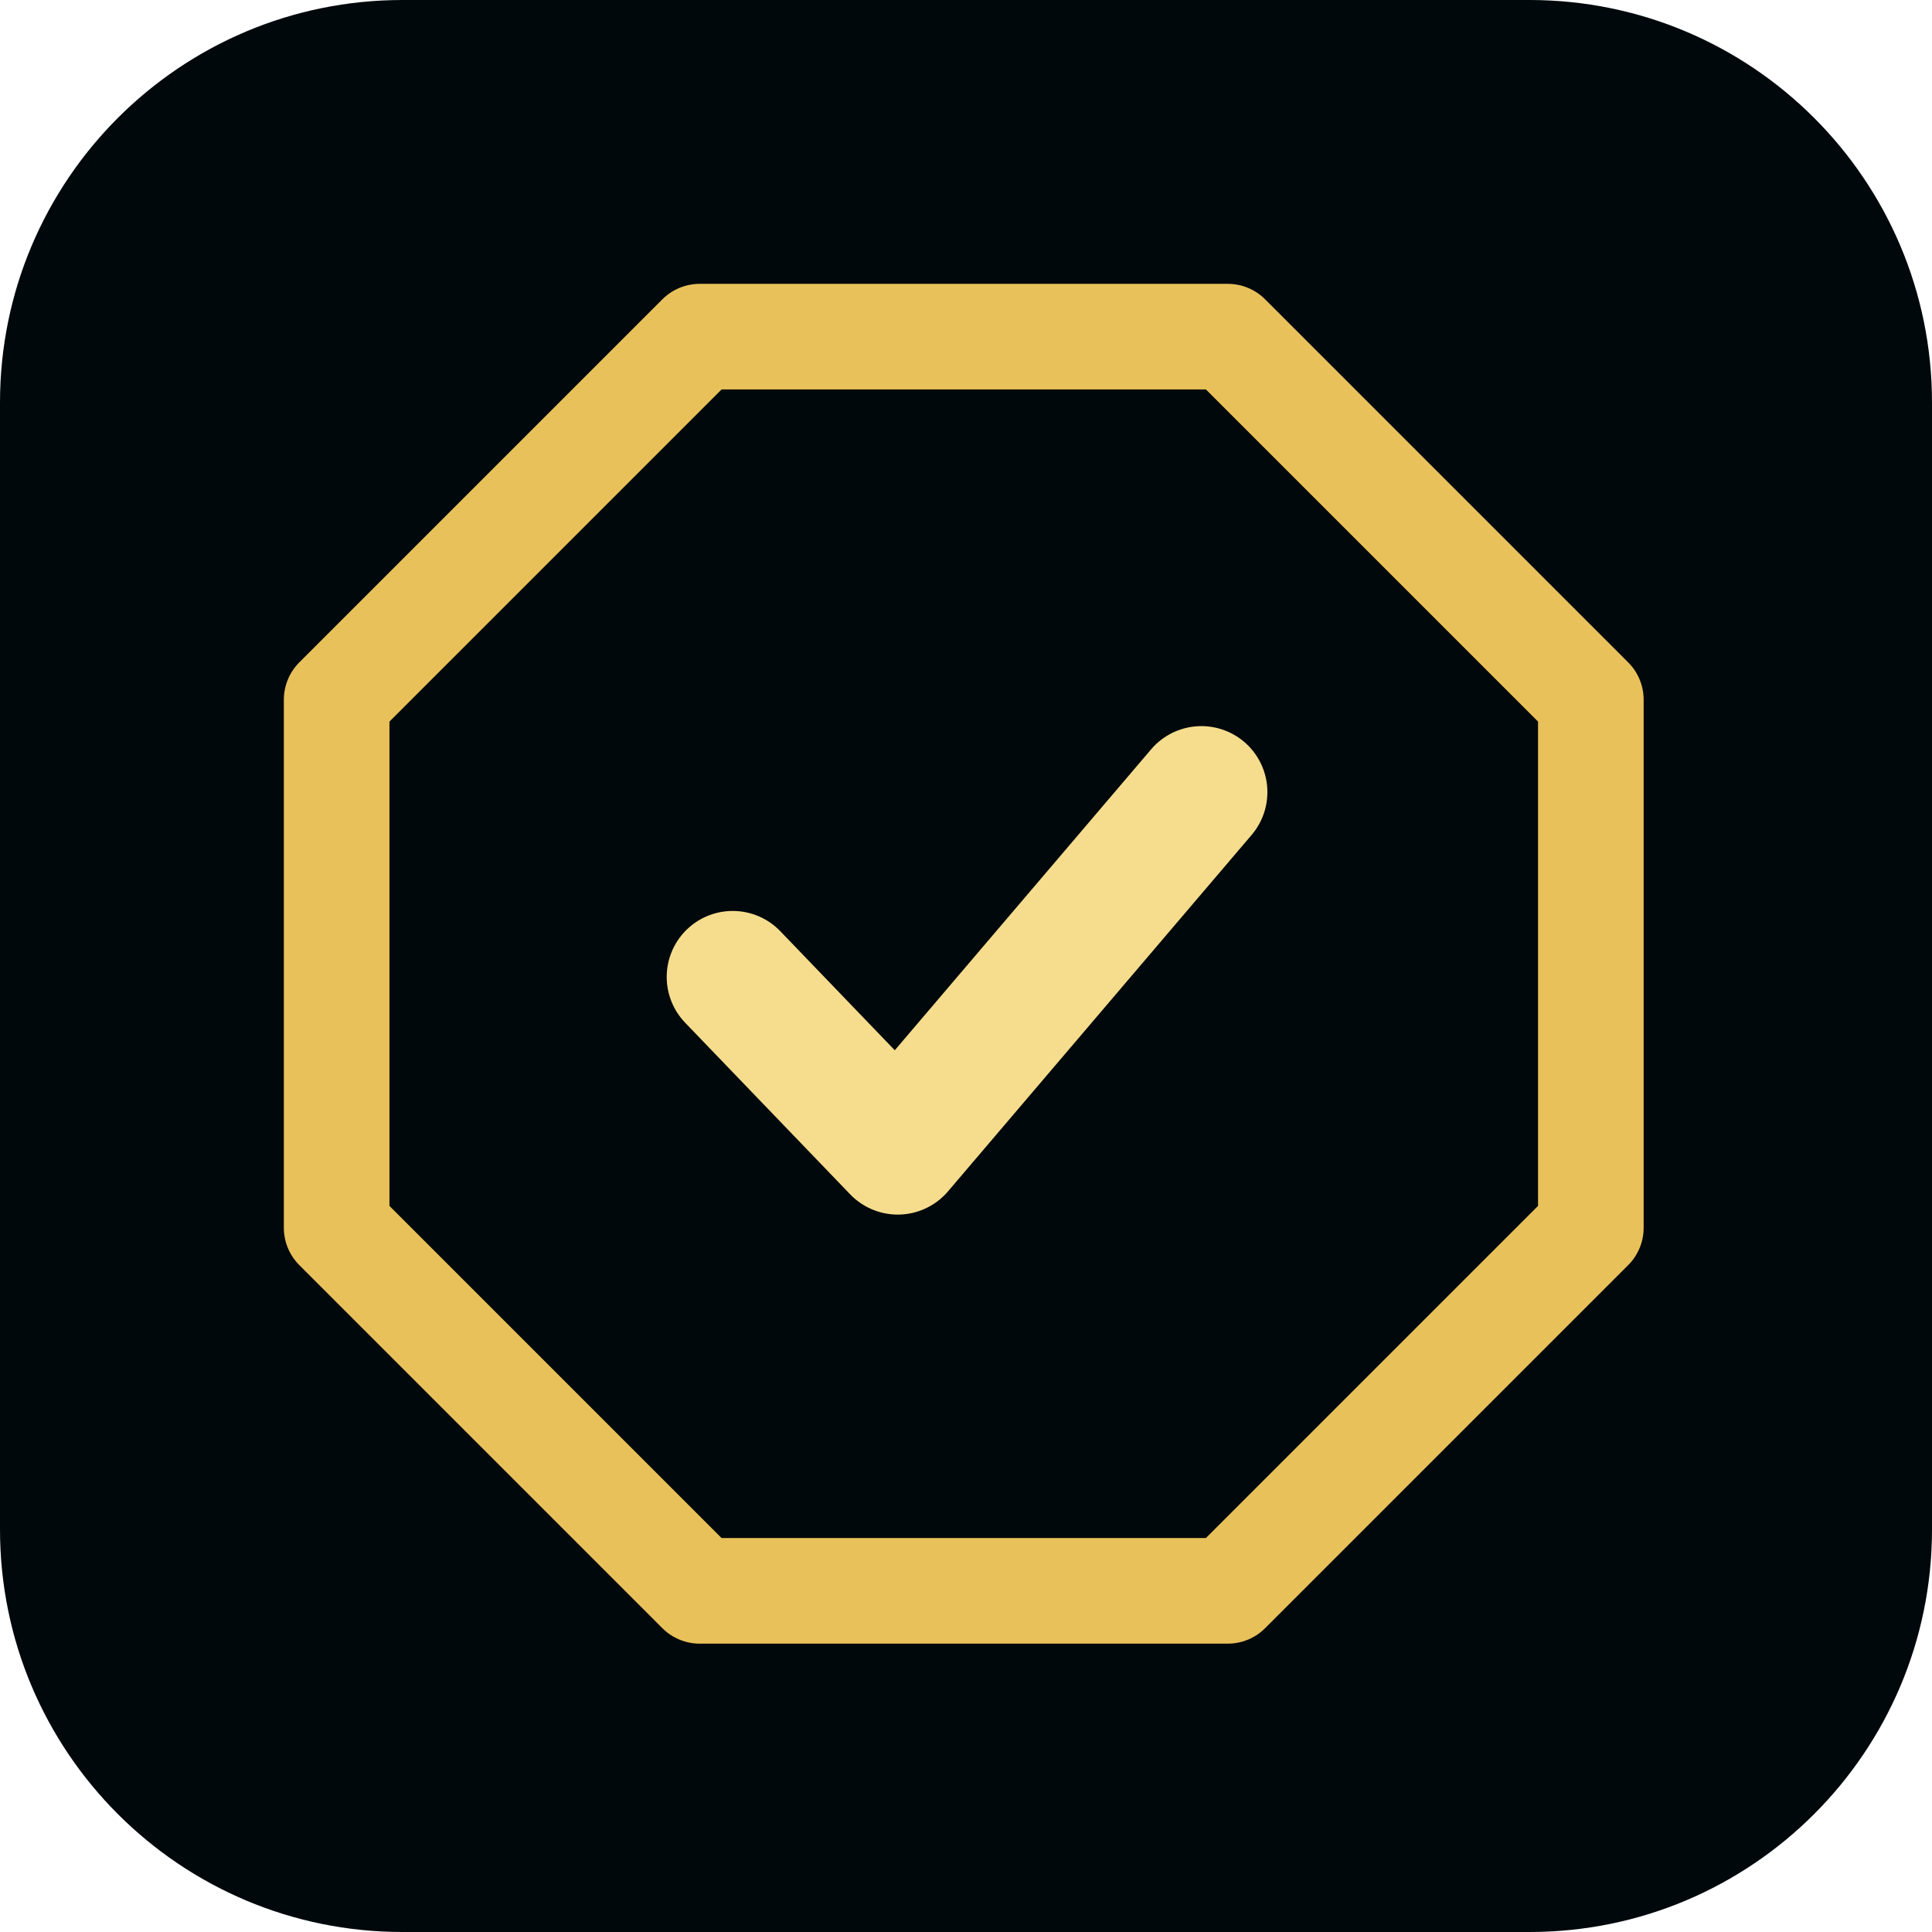
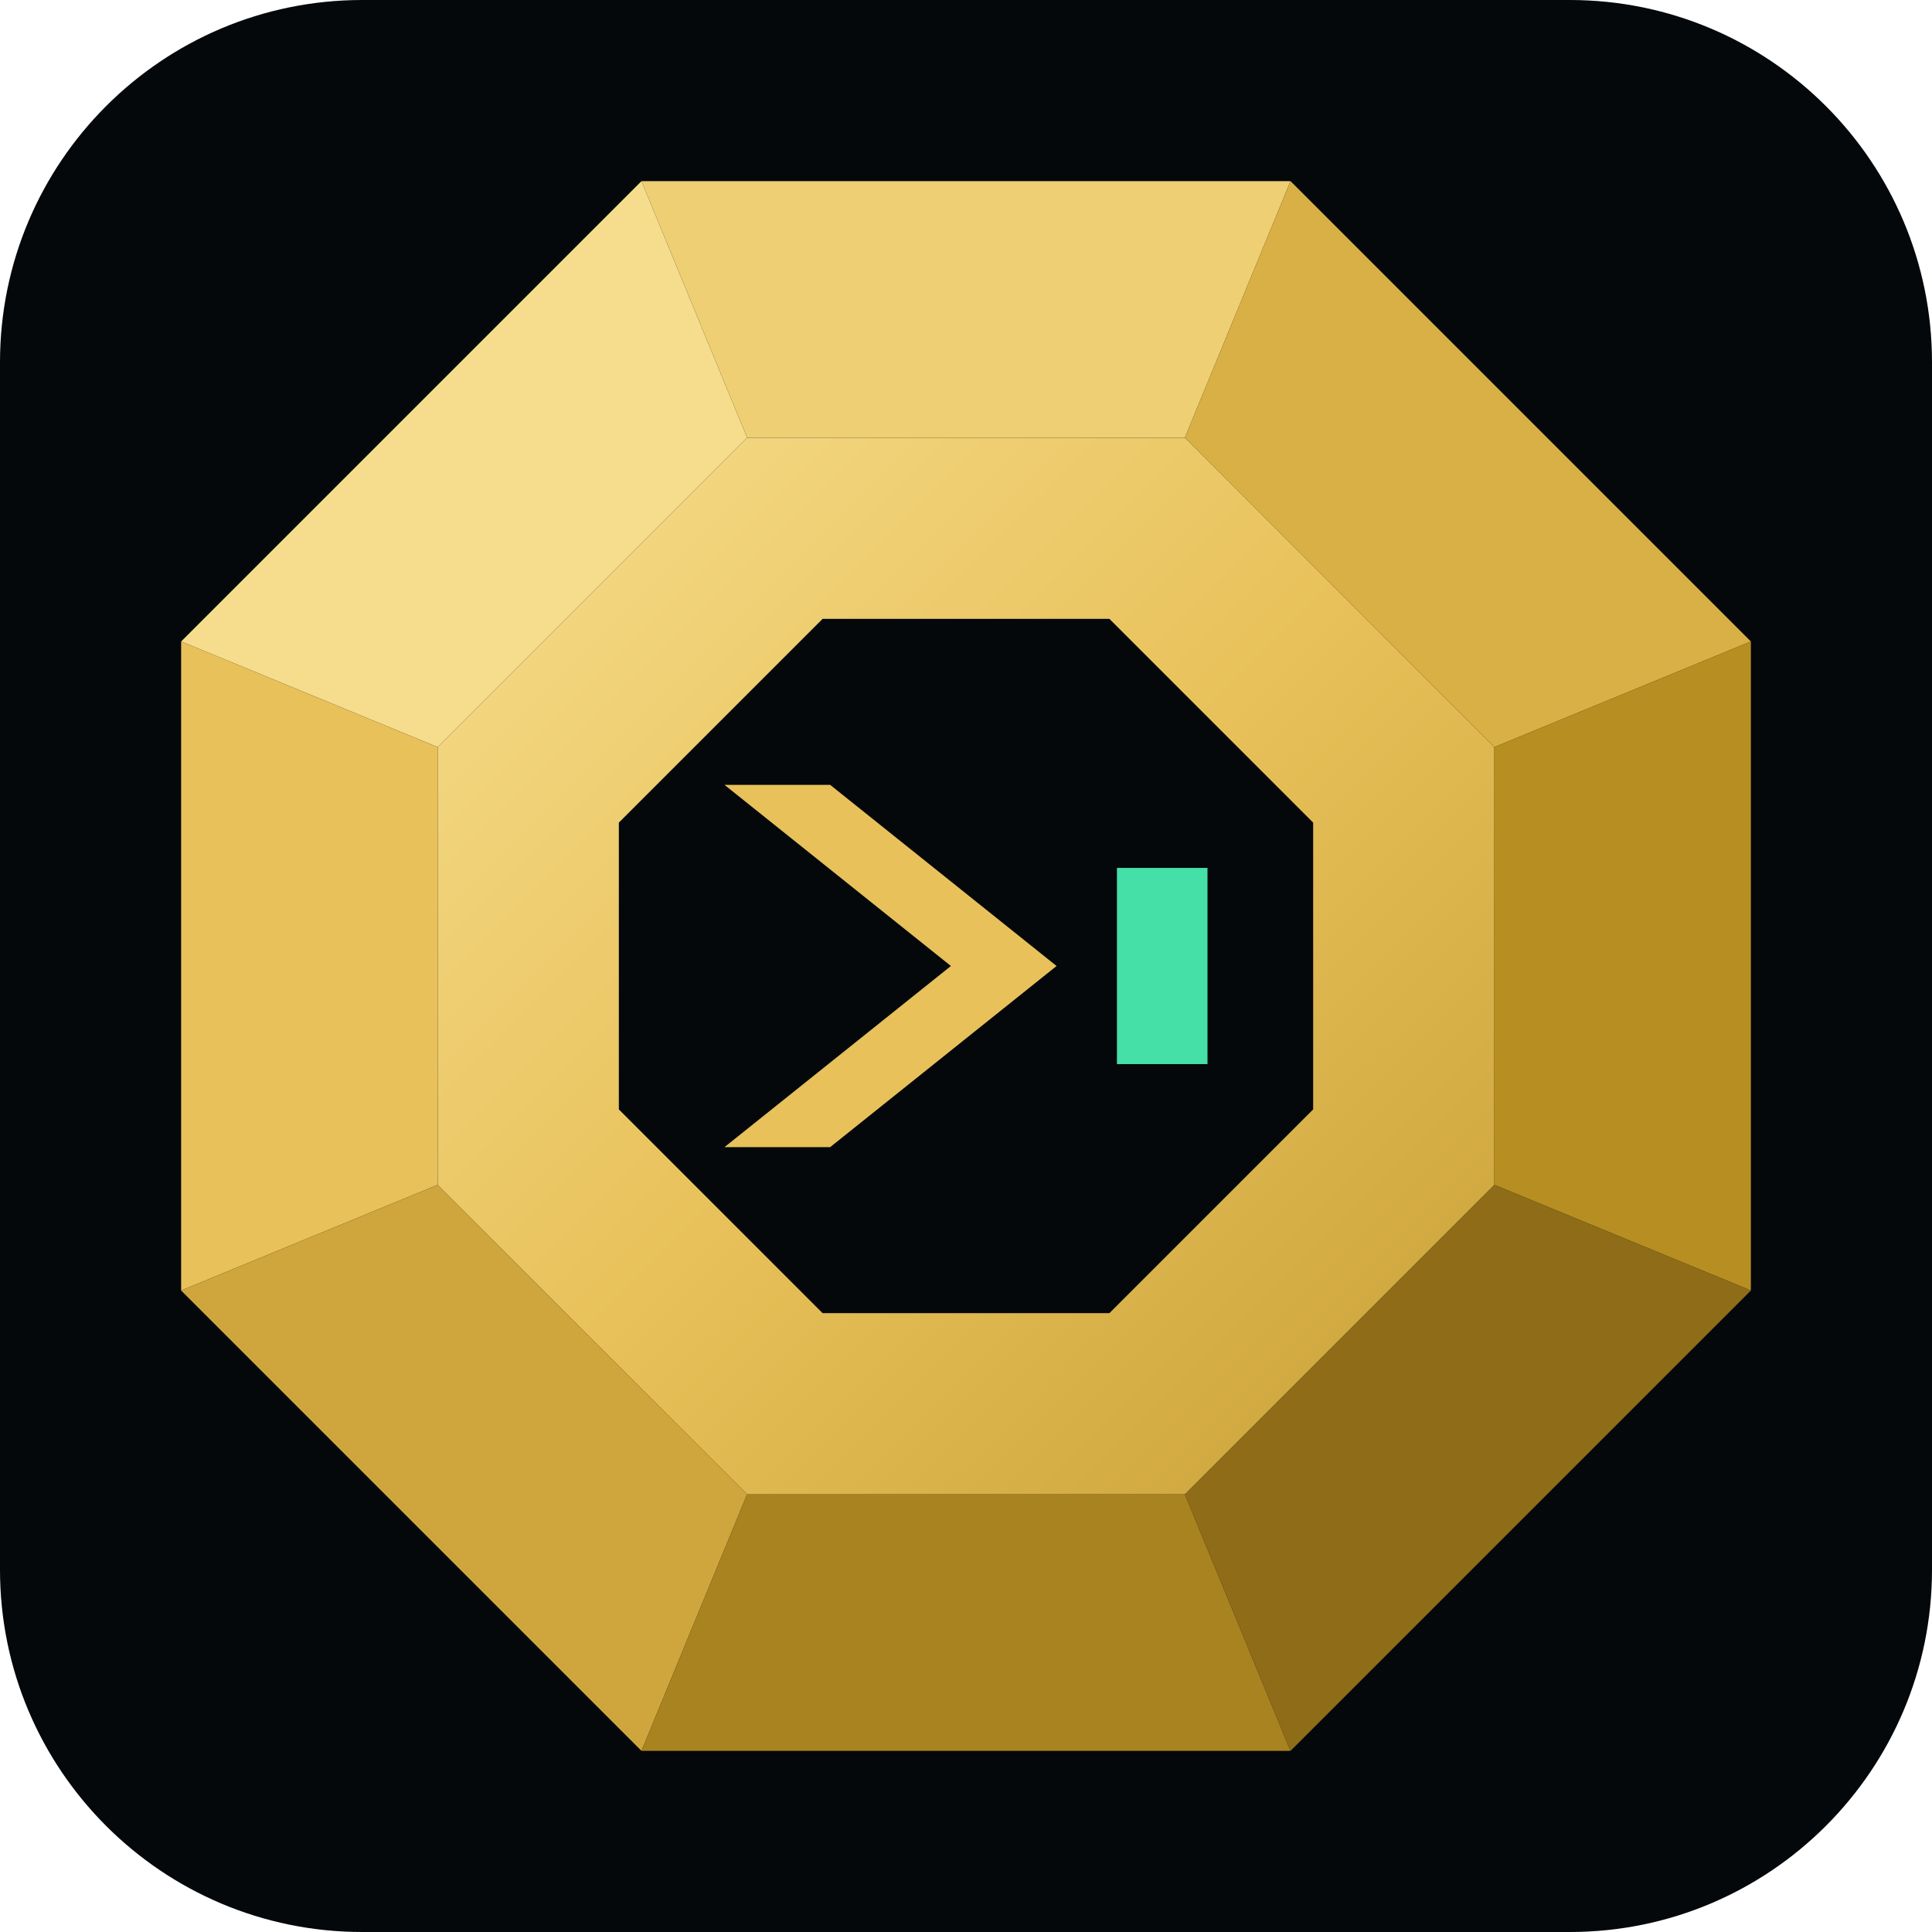
- <svg xmlns="http://www.w3.org/2000/svg" width="32" height="32" viewBox="0 0 24 24" fill="none">
-   <rect width="24" height="24" rx="5" fill="#00080b" />
-   <path d="M8 2.5h8l5.5 5.5v8L16 21.5H8L2.5 16v-8L8 2.5Z" transform="scale(0.82) translate(2.6 2.6)" stroke="#e8c15a" stroke-width="1.6" stroke-linejoin="round" />
-   <path d="M8.5 12.2 11 14.8 15.6 9.4" transform="scale(0.82) translate(2.6 2.6)" stroke="#f6dd8d" stroke-width="2" stroke-linecap="round" stroke-linejoin="round" />
+ <svg xmlns="http://www.w3.org/2000/svg" viewBox="0 0 256 256" width="256" height="256" role="img" aria-label="OctaSec">
+   <defs>
+     <linearGradient id="p" x1="0" y1="0" x2="1" y2="1">
+       <stop offset="0" stop-color="#f6dd8d" />
+       <stop offset=".5" stop-color="#e8c15a" />
+       <stop offset="1" stop-color="#c9a038" />
+     </linearGradient>
+   </defs>
+   <rect width="256" height="256" rx="48" fill="#04080b" />
+   <path fill="#f6dd8d" d="M24 85 85 24 99 58 58 99Z" />
+   <path fill="#efcf74" d="M85 24h86l-14 34H99Z" />
+   <path fill="#e8c15a" d="M24 171V85l34 14v58Z" />
+   <path fill="#d9b045" d="M171 24l61 61-34 14-41-41Z" />
+   <path fill="#cfa63d" d="M85 232l-61-61 34-14 41 41Z" />
+   <path fill="#b78e22" d="M232 85v86l-34-14V99Z" />
+   <path fill="#a98320" d="M171 232H85l14-34h58Z" />
+   <path fill="#8f6d18" d="M232 171l-61 61-14-34 41-41Z" />
+   <path fill="url(#p)" d="M99 58h58l41 41v58l-41 41H99l-41-41V99Z" />
+   <path fill="#04080b" d="M109 82h38l27 27v38l-27 27h-38l-27-27v-38Z" />
+   <path fill="#e8c15a" d="M110 104l30 24-30 24H96l30-24-30-24Z" />
+   <rect x="148" y="115" width="12" height="26" fill="#45e0a8" />
</svg>
